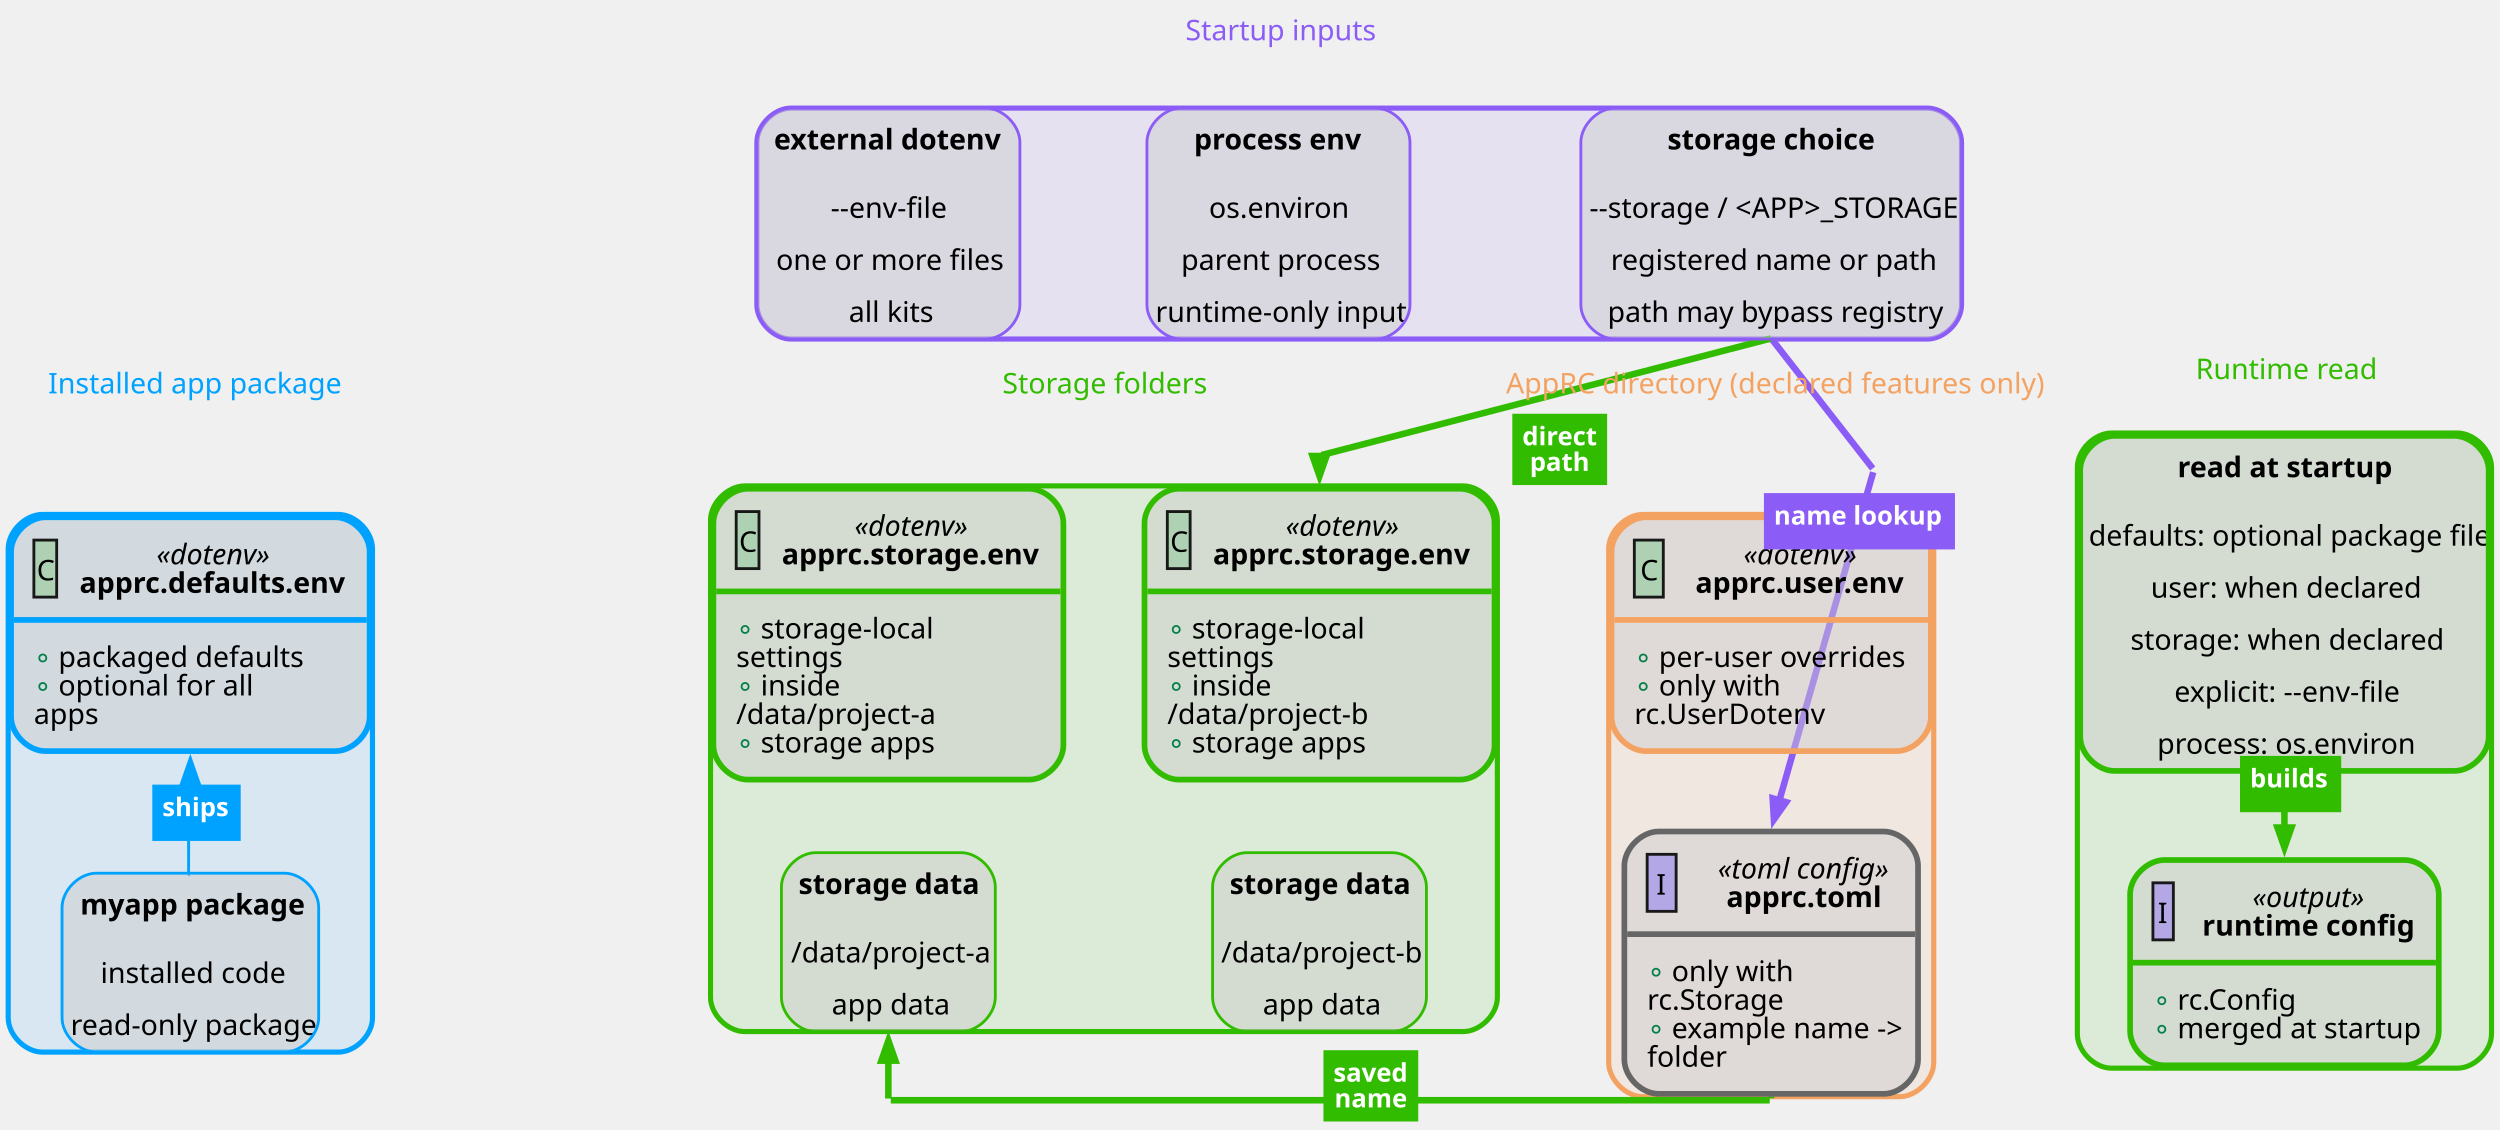
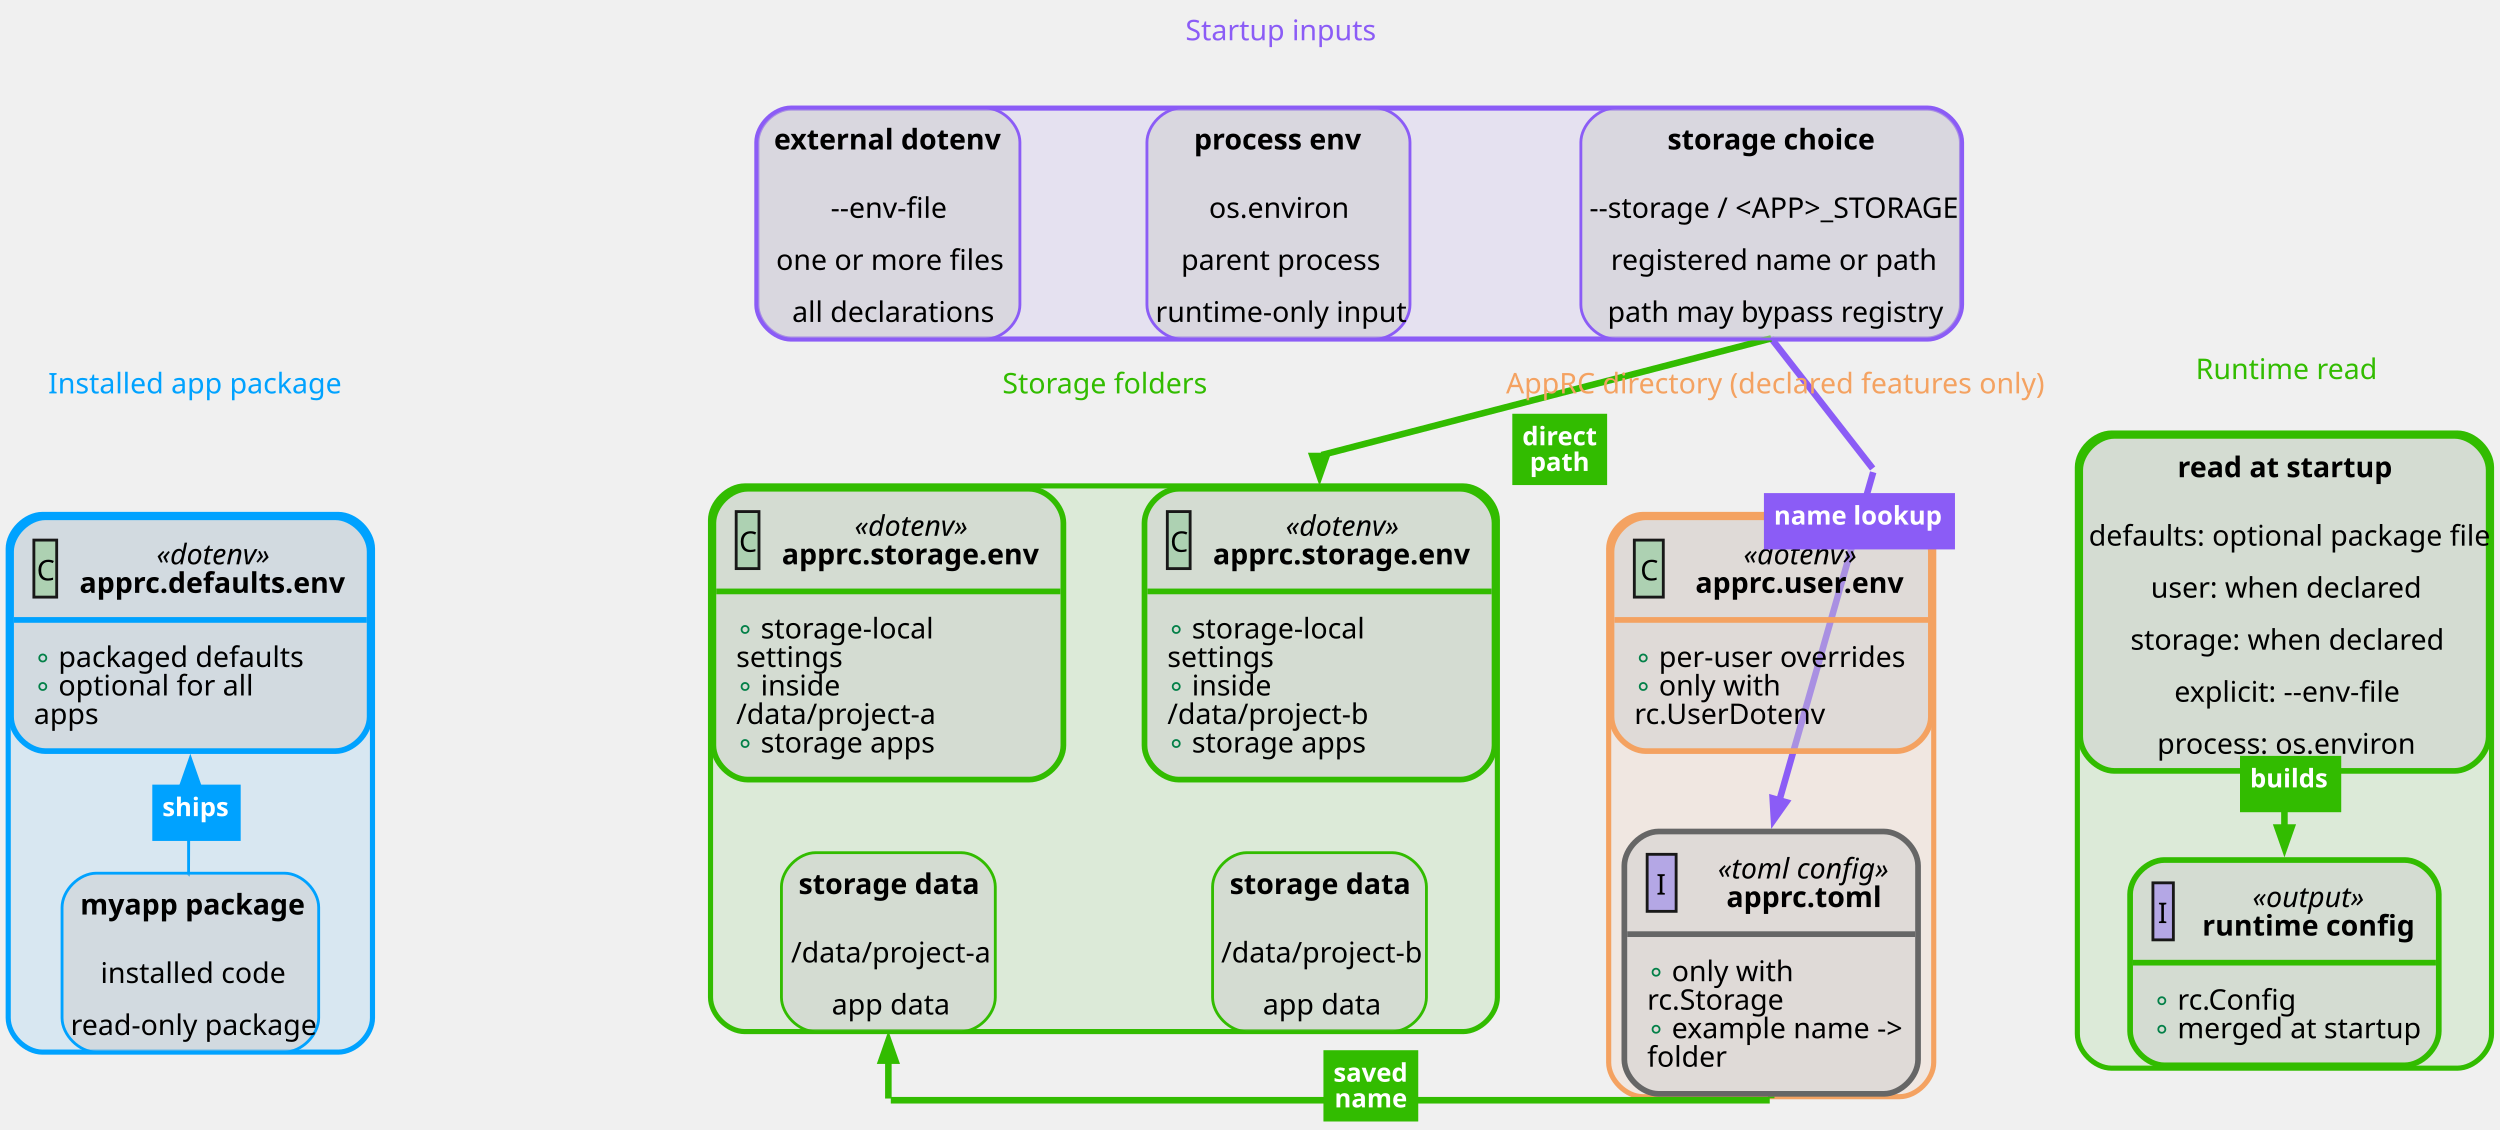
<svg xmlns="http://www.w3.org/2000/svg" width="1280px" height="578.135px" viewBox="0 0 1169 528">
  <g id="graph0" class="graph" transform="scale(1.33333 1.33333) rotate(0) translate(2.88 392.81)">
    <g id="clust1" class="cluster">
      <path fill="#8b5cf6" fill-opacity="0.098" stroke="#8b5cf6" stroke-width="1.8" d="M274.55,-273.9C274.55,-273.9 673.03,-273.9 673.03,-273.9 679.03,-273.9 685.03,-279.9 685.03,-285.9 685.03,-285.9 685.03,-342.9 685.03,-342.9 685.03,-348.9 679.03,-354.9 673.03,-354.9 673.03,-354.9 274.55,-354.9 274.55,-354.9 268.55,-354.9 262.55,-348.9 262.55,-342.9 262.55,-342.9 262.55,-285.9 262.55,-285.9 262.55,-279.9 268.55,-273.9 274.55,-273.9" />
    </g>
    <g id="clust2" class="cluster">
      <path fill="#32bc00" fill-opacity="0.098" stroke="#32bc00" stroke-width="1.8" d="M737.65,-18.2C737.65,-18.2 858.9,-18.2 858.9,-18.2 864.9,-18.2 870.9,-24.2 870.9,-30.2 870.9,-30.2 870.9,-228.95 870.9,-228.95 870.9,-234.95 864.9,-240.95 858.9,-240.95 858.9,-240.95 737.65,-240.95 737.65,-240.95 731.65,-240.95 725.65,-234.95 725.65,-228.95 725.65,-228.95 725.65,-30.2 725.65,-30.2 725.65,-24.2 731.65,-18.2 737.65,-18.2" />
    </g>
    <g id="clust3" class="cluster">
      <path fill="#00a2ff" fill-opacity="0.098" stroke="#00a2ff" stroke-width="1.8" d="M12,-23.83C12,-23.83 115.75,-23.83 115.75,-23.83 121.75,-23.83 127.75,-29.83 127.75,-35.83 127.75,-35.83 127.75,-200.4 127.75,-200.4 127.75,-206.4 121.75,-212.4 115.75,-212.4 115.75,-212.4 12,-212.4 12,-212.4 6,-212.4 0,-206.4 0,-200.4 0,-200.4 0,-35.83 0,-35.83 0,-29.83 6,-23.83 12,-23.83" />
    </g>
    <g id="clust4" class="cluster">
      <path fill="#f4a261" fill-opacity="0.098" stroke="#f4a261" stroke-width="1.8" d="M573.28,-8.2C573.28,-8.2 663.28,-8.2 663.28,-8.2 669.28,-8.2 675.28,-14.2 675.28,-20.2 675.28,-20.2 675.28,-200.4 675.28,-200.4 675.28,-206.4 669.28,-212.4 663.28,-212.4 663.28,-212.4 573.28,-212.4 573.28,-212.4 567.28,-212.4 561.28,-206.4 561.28,-200.4 561.28,-200.4 561.28,-20.2 561.28,-20.2 561.28,-14.2 567.28,-8.2 573.28,-8.2" />
    </g>
    <g id="clust5" class="cluster">
      <path fill="#32bc00" fill-opacity="0.098" stroke="#32bc00" stroke-width="1.8" d="M258.3,-31.03C258.3,-31.03 510.25,-31.03 510.25,-31.03 516.25,-31.03 522.25,-37.03 522.25,-43.03 522.25,-43.03 522.25,-210.4 522.25,-210.4 522.25,-216.4 516.25,-222.4 510.25,-222.4 510.25,-222.4 258.3,-222.4 258.3,-222.4 252.3,-222.4 246.3,-216.4 246.3,-210.4 246.3,-210.4 246.3,-43.03 246.3,-43.03 246.3,-37.03 252.3,-31.03 258.3,-31.03" />
    </g>
    <g id="edge2" class="edge">
      <path fill="none" stroke="#8b5cf6" stroke-width="2.3" d="M618.28,-274.14C618.28,-274.14 649.92,-233.59 653.87,-228.52" />
    </g>
    <g id="edge7" class="edge">
      <path fill="none" stroke="#32bc00" stroke-width="2.3" d="M618.28,-274.14C618.28,-274.14 472.01,-236.19 460.58,-233.22" />
    </g>
    <g id="edge9" class="edge">
      <path fill="none" stroke="#32bc00" stroke-width="2.3" d="M798.27,-121.71C798.27,-121.71 798.27,-111 798.27,-102.46" />
      <polygon fill="#32bc00" stroke="#32bc00" stroke-width="2.3" points="800.73,-102.59 798.28,-95.59 795.83,-102.59 800.73,-102.59" />
    </g>
    <g id="edge1" class="edge">
      <path fill="none" stroke="#00a2ff" stroke-width="2.3" d="M63.88,-86.55C63.87,-86.55 63.87,-105.93 63.87,-118.34" />
      <polygon fill="#00a2ff" stroke="#00a2ff" stroke-width="2.3" points="61.42,-118.01 63.87,-125.01 66.32,-118.01 61.42,-118.01" />
    </g>
    <g id="edge4" class="edge">
      <path fill="none" stroke="#32bc00" stroke-width="2.3" d="M618.28,-8.33C618.28,-8.33 618.28,-7.99 618.28,-7.65" />
    </g>
    <g id="edge3" class="edge">
      <path fill="none" stroke="#8b5cf6" stroke-width="2.3" d="M654.05,-227.2C651.53,-218.4 629.07,-139.83 621.08,-111.88" />
      <polygon fill="#8b5cf6" stroke="#8b5cf6" stroke-width="2.3" points="623.51,-111.47 619.23,-105.41 618.8,-112.82 623.51,-111.47" />
    </g>
    <g id="edge5" class="edge">
      <path fill="none" stroke="#32bc00" stroke-width="2.3" d="M617.77,-6.96C604.37,-6.96 326.85,-6.96 309.52,-6.96" />
    </g>
    <g id="edge6" class="edge">
      <path fill="none" stroke="#32bc00" stroke-width="2.3" d="M308.67,-7.56C308.67,-9.44 308.67,-15.38 308.67,-20.85" />
      <polygon fill="#32bc00" stroke="#32bc00" stroke-width="2.3" points="306.23,-20.84 308.68,-27.84 311.13,-20.84 306.23,-20.84" />
    </g>
    <g id="edge8" class="edge">
      <path fill="none" stroke="#32bc00" stroke-width="2.3" d="M459.87,-232.34C459.87,-232.27 459.87,-232.19 459.87,-232.11" />
      <polygon fill="#32bc00" stroke="#32bc00" stroke-width="2.3" points="462.33,-232.88 459.88,-225.88 457.43,-232.88 462.33,-232.88" />
    </g>
    <g id="node1" class="node">
      <path fill="#cccccc" fill-opacity="0.467" stroke="none" d="M274.55,-273.9C274.55,-273.9 342.8,-273.9 342.8,-273.9 348.8,-273.9 354.8,-279.9 354.8,-285.9 354.8,-285.9 354.8,-342.9 354.8,-342.9 354.8,-348.9 348.8,-354.9 342.8,-354.9 342.8,-354.9 274.55,-354.9 274.55,-354.9 268.55,-354.9 262.55,-348.9 262.55,-342.9 262.55,-342.9 262.55,-285.9 262.55,-285.9 262.55,-279.9 268.55,-273.9 274.55,-273.9" />
+       <path fill="none" stroke="#8b5cf6" d="M274.55,-273.9C274.55,-273.9 342.8,-273.9 342.8,-273.9 348.8,-273.9 354.8,-279.9 354.8,-285.9 354.8,-285.9 354.8,-342.9 354.8,-342.9 354.8,-348.9 348.8,-354.9 342.8,-354.9 342.8,-354.9 274.55,-354.9 274.55,-354.9 268.55,-354.9 262.55,-348.9 262.55,-342.9 262.55,-342.9 262.55,-285.9 262.55,-285.9 262.55,-279.9 268.55,-273.9 274.55,-273.9" />
      <text xml:space="preserve" text-anchor="start" x="268.55" y="-340.4" font-family="sans-serif" font-weight="bold" font-size="10.00">external dotenv</text>
      <text xml:space="preserve" text-anchor="start" x="288.42" y="-316.4" font-family="sans-serif" font-size="10.00">--env-file</text>
      <text xml:space="preserve" text-anchor="start" x="269.3" y="-298.15" font-family="sans-serif" font-size="10.00">one or more files</text>
-       <text xml:space="preserve" text-anchor="start" x="294.8" y="-279.9" font-family="sans-serif" font-size="10.00">all kits</text>
-       <path fill="none" stroke="#8b5cf6" d="M274.55,-273.9C274.55,-273.9 342.8,-273.9 342.8,-273.9 348.8,-273.9 354.8,-279.9 354.8,-285.9 354.8,-285.9 354.8,-342.9 354.8,-342.9 354.8,-348.9 348.8,-354.9 342.8,-354.9 342.8,-354.9 274.55,-354.9 274.55,-354.9 268.55,-354.9 262.55,-348.9 262.55,-342.9 262.55,-342.9 262.55,-285.9 262.55,-285.9 262.55,-279.9 268.55,-273.9 274.55,-273.9" />
+       <text xml:space="preserve" text-anchor="start" x="274.92" y="-279.9" font-family="sans-serif" font-size="10.00">all declarations</text>
    </g>
    <g id="node2" class="node">
      <path fill="#cccccc" fill-opacity="0.467" stroke="none" d="M411.35,-273.9C411.35,-273.9 479.6,-273.9 479.6,-273.9 485.6,-273.9 491.6,-279.9 491.6,-285.9 491.6,-285.9 491.6,-342.9 491.6,-342.9 491.6,-348.9 485.6,-354.9 479.6,-354.9 479.6,-354.9 411.35,-354.9 411.35,-354.9 405.35,-354.9 399.35,-348.9 399.35,-342.9 399.35,-342.9 399.35,-285.9 399.35,-285.9 399.35,-279.9 405.35,-273.9 411.35,-273.9" />
+       <path fill="none" stroke="#8b5cf6" d="M411.35,-273.9C411.35,-273.9 479.6,-273.9 479.6,-273.9 485.6,-273.9 491.6,-279.9 491.6,-285.9 491.6,-285.9 491.6,-342.9 491.6,-342.9 491.6,-348.9 485.6,-354.9 479.6,-354.9 479.6,-354.9 411.35,-354.9 411.35,-354.9 405.35,-354.9 399.35,-348.9 399.35,-342.9 399.35,-342.9 399.35,-285.9 399.35,-285.9 399.35,-279.9 405.35,-273.9 411.35,-273.9" />
      <text xml:space="preserve" text-anchor="start" x="415.85" y="-340.4" font-family="sans-serif" font-weight="bold" font-size="10.00">process env</text>
      <text xml:space="preserve" text-anchor="start" x="421.1" y="-316.4" font-family="sans-serif" font-size="10.00">os.environ</text>
      <text xml:space="preserve" text-anchor="start" x="411.35" y="-298.15" font-family="sans-serif" font-size="10.00">parent process</text>
      <text xml:space="preserve" text-anchor="start" x="402.35" y="-279.9" font-family="sans-serif" font-size="10.00">runtime-only input</text>
-       <path fill="none" stroke="#8b5cf6" d="M411.35,-273.9C411.35,-273.9 479.6,-273.9 479.6,-273.9 485.6,-273.9 491.6,-279.9 491.6,-285.9 491.6,-285.9 491.6,-342.9 491.6,-342.9 491.6,-348.9 485.6,-354.9 479.6,-354.9 479.6,-354.9 411.35,-354.9 411.35,-354.9 405.35,-354.9 399.35,-348.9 399.35,-342.9 399.35,-342.9 399.35,-285.9 399.35,-285.9 399.35,-279.9 405.35,-273.9 411.35,-273.9" />
    </g>
    <g id="node3" class="node">
      <path fill="#cccccc" fill-opacity="0.467" stroke="none" d="M563.53,-273.9C563.53,-273.9 673.03,-273.9 673.03,-273.9 679.03,-273.9 685.03,-279.9 685.03,-285.9 685.03,-285.9 685.03,-342.9 685.03,-342.9 685.03,-348.9 679.03,-354.9 673.03,-354.9 673.03,-354.9 563.53,-354.9 563.53,-354.9 557.53,-354.9 551.53,-348.9 551.53,-342.9 551.53,-342.9 551.53,-285.9 551.53,-285.9 551.53,-279.9 557.53,-273.9 563.53,-273.9" />
+       <path fill="none" stroke="#8b5cf6" d="M563.53,-273.9C563.53,-273.9 673.03,-273.9 673.03,-273.9 679.03,-273.9 685.03,-279.9 685.03,-285.9 685.03,-285.9 685.03,-342.9 685.03,-342.9 685.03,-348.9 679.03,-354.9 673.03,-354.9 673.03,-354.9 563.53,-354.9 563.53,-354.9 557.53,-354.9 551.53,-348.9 551.53,-342.9 551.53,-342.9 551.53,-285.9 551.53,-285.9 551.53,-279.9 557.53,-273.9 563.53,-273.9" />
      <text xml:space="preserve" text-anchor="start" x="581.9" y="-340.4" font-family="sans-serif" font-weight="bold" font-size="10.00">storage choice</text>
      <text xml:space="preserve" text-anchor="start" x="554.53" y="-316.4" font-family="sans-serif" font-size="10.00">--storage / &lt;APP&gt;_STORAGE</text>
      <text xml:space="preserve" text-anchor="start" x="562.03" y="-298.15" font-family="sans-serif" font-size="10.00">registered name or path</text>
      <text xml:space="preserve" text-anchor="start" x="560.9" y="-279.9" font-family="sans-serif" font-size="10.00">path may bypass registry</text>
-       <path fill="none" stroke="#8b5cf6" d="M563.53,-273.9C563.53,-273.9 673.03,-273.9 673.03,-273.9 679.03,-273.9 685.03,-279.9 685.03,-285.9 685.03,-285.9 685.03,-342.9 685.03,-342.9 685.03,-348.9 679.03,-354.9 673.03,-354.9 673.03,-354.9 563.53,-354.9 563.53,-354.9 557.53,-354.9 551.53,-348.9 551.53,-342.9 551.53,-342.9 551.53,-285.9 551.53,-285.9 551.53,-279.9 557.53,-273.9 563.53,-273.9" />
    </g>
    <g id="node4" class="node">
      <path fill="#cccccc" fill-opacity="0.467" stroke="none" d="M738.65,-122.45C738.65,-122.45 857.9,-122.45 857.9,-122.45 863.9,-122.45 869.9,-128.45 869.9,-134.45 869.9,-134.45 869.9,-227.95 869.9,-227.95 869.9,-233.95 863.9,-239.95 857.9,-239.95 857.9,-239.95 738.65,-239.95 738.65,-239.95 732.65,-239.95 726.65,-233.95 726.65,-227.95 726.65,-227.95 726.65,-134.45 726.65,-134.45 726.65,-128.45 732.65,-122.45 738.65,-122.45" />
+       <path fill="none" stroke="#32bc00" stroke-width="2" d="M738.65,-122.45C738.65,-122.45 857.9,-122.45 857.9,-122.45 863.9,-122.45 869.9,-128.45 869.9,-134.45 869.9,-134.45 869.9,-227.95 869.9,-227.95 869.9,-233.95 863.9,-239.95 857.9,-239.95 857.9,-239.95 738.65,-239.95 738.65,-239.95 732.65,-239.95 726.65,-233.95 726.65,-227.95 726.65,-227.95 726.65,-134.45 726.65,-134.45 726.65,-128.45 732.65,-122.45 738.65,-122.45" />
      <text xml:space="preserve" text-anchor="start" x="760.77" y="-225.45" font-family="sans-serif" font-weight="bold" font-size="10.00">read at startup</text>
      <text xml:space="preserve" text-anchor="start" x="729.65" y="-201.45" font-family="sans-serif" font-size="10.00">defaults: optional package file</text>
      <text xml:space="preserve" text-anchor="start" x="751.4" y="-183.2" font-family="sans-serif" font-size="10.00">user: when declared</text>
      <text xml:space="preserve" text-anchor="start" x="744.27" y="-164.95" font-family="sans-serif" font-size="10.00">storage: when declared</text>
      <text xml:space="preserve" text-anchor="start" x="759.65" y="-146.7" font-family="sans-serif" font-size="10.00">explicit: --env-file</text>
      <text xml:space="preserve" text-anchor="start" x="753.65" y="-128.45" font-family="sans-serif" font-size="10.00">process: os.environ</text>
-       <path fill="none" stroke="#32bc00" stroke-width="2" d="M738.65,-122.45C738.65,-122.45 857.9,-122.45 857.9,-122.45 863.9,-122.45 869.9,-128.45 869.9,-134.45 869.9,-134.45 869.9,-227.95 869.9,-227.95 869.9,-233.95 863.9,-239.95 857.9,-239.95 857.9,-239.95 738.65,-239.95 738.65,-239.95 732.65,-239.95 726.65,-233.95 726.65,-227.95 726.65,-227.95 726.65,-134.45 726.65,-134.45 726.65,-128.45 732.65,-122.45 738.65,-122.45" />
    </g>
    <g id="node5" class="node">
      <path fill="#cccccc" fill-opacity="0.467" stroke="none" d="M756.15,-19.2C756.15,-19.2 840.4,-19.2 840.4,-19.2 846.4,-19.2 852.4,-25.2 852.4,-31.2 852.4,-31.2 852.4,-79.2 852.4,-79.2 852.4,-85.2 846.4,-91.2 840.4,-91.2 840.4,-91.2 756.15,-91.2 756.15,-91.2 750.15,-91.2 744.15,-85.2 744.15,-79.2 744.15,-79.2 744.15,-31.2 744.15,-31.2 744.15,-25.2 750.15,-19.2 756.15,-19.2" />
+       <path fill="none" stroke="#32bc00" stroke-width="2" d="M756.15,-19.2C756.15,-19.2 840.4,-19.2 840.4,-19.2 846.4,-19.2 852.4,-25.2 852.4,-31.2 852.4,-31.2 852.4,-79.2 852.4,-79.2 852.4,-85.2 846.4,-91.2 840.4,-91.2 840.4,-91.2 756.15,-91.2 756.15,-91.2 750.15,-91.2 744.15,-85.2 744.15,-79.2 744.15,-79.2 744.15,-31.2 744.15,-31.2 744.15,-25.2 750.15,-19.2 756.15,-19.2" />
      <polygon fill="#b4a7e5" stroke="none" points="752.15,-63.2 752.15,-83.2 759.32,-83.2 759.32,-63.2 752.15,-63.2" />
      <polygon fill="none" stroke="#181818" points="752.15,-63.2 752.15,-83.2 759.32,-83.2 759.32,-63.2 752.15,-63.2" />
      <text xml:space="preserve" text-anchor="start" x="753.86" y="-69.08" font-family="sans-serif" font-size="10.00">I</text>
      <text xml:space="preserve" text-anchor="start" x="787.07" y="-74.7" font-family="sans-serif" font-style="italic" font-size="10.00">«output»</text>
      <text xml:space="preserve" text-anchor="start" x="769.44" y="-64.7" font-family="sans-serif" font-weight="bold" font-size="10.00">runtime config</text>
      <polygon fill="#32bc00" stroke="none" points="745.15,-54.2 745.15,-56.2 851.4,-56.2 851.4,-54.2 745.15,-54.2" />
      <text xml:space="preserve" text-anchor="start" x="752.15" y="-38.7" font-family="sans-serif" font-size="10.00" fill="#038048">∘</text>
      <text xml:space="preserve" text-anchor="start" x="758.15" y="-38.7" font-family="sans-serif" font-size="10.00"> rc.Config</text>
      <text xml:space="preserve" text-anchor="start" x="752.15" y="-28.7" font-family="sans-serif" font-size="10.00" fill="#038048">∘</text>
      <text xml:space="preserve" text-anchor="start" x="758.15" y="-28.7" font-family="sans-serif" font-size="10.00"> merged at startup</text>
-       <path fill="none" stroke="#32bc00" stroke-width="2" d="M756.15,-19.2C756.15,-19.2 840.4,-19.2 840.4,-19.2 846.4,-19.2 852.4,-25.2 852.4,-31.2 852.4,-31.2 852.4,-79.2 852.4,-79.2 852.4,-85.2 846.4,-91.2 840.4,-91.2 840.4,-91.2 756.15,-91.2 756.15,-91.2 750.15,-91.2 744.15,-85.2 744.15,-79.2 744.15,-79.2 744.15,-31.2 744.15,-31.2 744.15,-25.2 750.15,-19.2 756.15,-19.2" />
    </g>
    <g id="node6" class="node">
      <path fill="#cccccc" fill-opacity="0.467" stroke="none" d="M13,-129.4C13,-129.4 114.75,-129.4 114.75,-129.4 120.75,-129.4 126.75,-135.4 126.75,-141.4 126.75,-141.4 126.75,-199.4 126.75,-199.4 126.75,-205.4 120.75,-211.4 114.75,-211.4 114.75,-211.4 13,-211.4 13,-211.4 7,-211.4 1,-205.4 1,-199.4 1,-199.4 1,-141.4 1,-141.4 1,-135.4 7,-129.4 13,-129.4" />
+       <path fill="none" stroke="#00a2ff" stroke-width="2" d="M13,-129.4C13,-129.4 114.75,-129.4 114.75,-129.4 120.75,-129.4 126.75,-135.4 126.75,-141.4 126.75,-141.4 126.75,-199.4 126.75,-199.4 126.75,-205.4 120.75,-211.4 114.75,-211.4 114.75,-211.4 13,-211.4 13,-211.4 7,-211.4 1,-205.4 1,-199.4 1,-199.4 1,-141.4 1,-141.4 1,-135.4 7,-129.4 13,-129.4" />
      <polygon fill="#add1b2" stroke="none" points="9,-183.4 9,-203.4 17,-203.4 17,-183.4 9,-183.4" />
      <polygon fill="none" stroke="#181818" points="9,-183.4 9,-203.4 17,-203.4 17,-183.4 9,-183.4" />
      <text xml:space="preserve" text-anchor="start" x="10" y="-189.28" font-family="sans-serif" font-size="10.00">C</text>
      <text xml:space="preserve" text-anchor="start" x="52" y="-194.9" font-family="sans-serif" font-style="italic" font-size="10.00">«dotenv»</text>
      <text xml:space="preserve" text-anchor="start" x="25" y="-184.9" font-family="sans-serif" font-weight="bold" font-size="10.00">apprc.defaults.env</text>
      <polygon fill="#00a2ff" stroke="none" points="2,-174.4 2,-176.4 125.75,-176.4 125.75,-174.4 2,-174.4" />
      <text xml:space="preserve" text-anchor="start" x="9" y="-158.9" font-family="sans-serif" font-size="10.00" fill="#038048">∘</text>
      <text xml:space="preserve" text-anchor="start" x="15" y="-158.9" font-family="sans-serif" font-size="10.00"> packaged defaults</text>
      <text xml:space="preserve" text-anchor="start" x="9" y="-148.9" font-family="sans-serif" font-size="10.00" fill="#038048">∘</text>
      <text xml:space="preserve" text-anchor="start" x="15" y="-148.9" font-family="sans-serif" font-size="10.00"> optional for all</text>
      <text xml:space="preserve" text-anchor="start" x="9" y="-138.9" font-family="sans-serif" font-size="10.00">apps</text>
-       <path fill="none" stroke="#00a2ff" stroke-width="2" d="M13,-129.4C13,-129.4 114.75,-129.4 114.75,-129.4 120.75,-129.4 126.75,-135.4 126.75,-141.4 126.75,-141.4 126.75,-199.4 126.75,-199.4 126.75,-205.4 120.75,-211.4 114.75,-211.4 114.75,-211.4 13,-211.4 13,-211.4 7,-211.4 1,-205.4 1,-199.4 1,-199.4 1,-141.4 1,-141.4 1,-135.4 7,-129.4 13,-129.4" />
    </g>
    <g id="node7" class="node">
      <path fill="#cccccc" fill-opacity="0.467" stroke="none" d="M30.88,-23.83C30.88,-23.83 96.88,-23.83 96.88,-23.83 102.88,-23.83 108.88,-29.83 108.88,-35.83 108.88,-35.83 108.88,-74.58 108.88,-74.58 108.88,-80.58 102.88,-86.58 96.88,-86.58 96.88,-86.58 30.88,-86.58 30.88,-86.58 24.88,-86.58 18.88,-80.58 18.88,-74.58 18.88,-74.58 18.88,-35.83 18.88,-35.83 18.88,-29.83 24.88,-23.83 30.88,-23.83" />
+       <path fill="none" stroke="#00a2ff" d="M30.88,-23.83C30.88,-23.83 96.88,-23.83 96.88,-23.83 102.88,-23.83 108.88,-29.83 108.88,-35.83 108.88,-35.83 108.88,-74.58 108.88,-74.58 108.88,-80.58 102.88,-86.58 96.88,-86.58 96.88,-86.58 30.88,-86.58 30.88,-86.58 24.88,-86.58 18.88,-80.58 18.88,-74.58 18.88,-74.58 18.88,-35.83 18.88,-35.83 18.88,-29.83 24.88,-23.83 30.88,-23.83" />
      <text xml:space="preserve" text-anchor="start" x="25.25" y="-72.08" font-family="sans-serif" font-weight="bold" font-size="10.00">myapp package</text>
      <text xml:space="preserve" text-anchor="start" x="32.38" y="-48.08" font-family="sans-serif" font-size="10.00">installed code</text>
      <text xml:space="preserve" text-anchor="start" x="21.88" y="-29.83" font-family="sans-serif" font-size="10.00">read-only package</text>
-       <path fill="none" stroke="#00a2ff" d="M30.88,-23.83C30.88,-23.83 96.88,-23.83 96.88,-23.83 102.88,-23.83 108.88,-29.83 108.88,-35.83 108.88,-35.83 108.88,-74.58 108.88,-74.58 108.88,-80.58 102.88,-86.58 96.88,-86.58 96.88,-86.58 30.88,-86.58 30.88,-86.58 24.88,-86.58 18.88,-80.58 18.88,-74.58 18.88,-74.58 18.88,-35.83 18.88,-35.83 18.88,-29.83 24.88,-23.83 30.88,-23.83" />
    </g>
    <g id="node8" class="node">
      <path fill="#cccccc" fill-opacity="0.467" stroke="none" d="M574.28,-129.4C574.28,-129.4 662.28,-129.4 662.28,-129.4 668.28,-129.4 674.28,-135.4 674.28,-141.4 674.28,-141.4 674.28,-199.4 674.28,-199.4 674.28,-205.4 668.28,-211.4 662.28,-211.4 662.28,-211.4 574.28,-211.4 574.28,-211.4 568.28,-211.4 562.28,-205.4 562.28,-199.4 562.28,-199.4 562.28,-141.4 562.28,-141.4 562.28,-135.4 568.28,-129.4 574.28,-129.4" />
+       <path fill="none" stroke="#f4a261" stroke-width="2" d="M574.28,-129.4C574.28,-129.4 662.28,-129.4 662.28,-129.4 668.28,-129.4 674.28,-135.4 674.28,-141.4 674.28,-141.4 674.28,-199.4 674.28,-199.4 674.28,-205.4 668.28,-211.4 662.28,-211.4 662.28,-211.4 574.28,-211.4 574.28,-211.4 568.28,-211.4 562.28,-205.4 562.28,-199.4 562.28,-199.4 562.28,-141.4 562.28,-141.4 562.28,-135.4 568.28,-129.4 574.28,-129.4" />
      <polygon fill="#add1b2" stroke="none" points="570.28,-183.4 570.28,-203.4 580.44,-203.4 580.44,-183.4 570.28,-183.4" />
      <polygon fill="none" stroke="#181818" points="570.28,-183.4 570.28,-203.4 580.44,-203.4 580.44,-183.4 570.28,-183.4" />
      <text xml:space="preserve" text-anchor="start" x="572.36" y="-189.28" font-family="sans-serif" font-size="10.00">C</text>
      <text xml:space="preserve" text-anchor="start" x="608.57" y="-194.9" font-family="sans-serif" font-style="italic" font-size="10.00">«dotenv»</text>
      <text xml:space="preserve" text-anchor="start" x="591.69" y="-184.9" font-family="sans-serif" font-weight="bold" font-size="10.00">apprc.user.env</text>
      <polygon fill="#f4a261" stroke="none" points="563.28,-174.4 563.28,-176.4 673.28,-176.4 673.28,-174.4 563.28,-174.4" />
      <text xml:space="preserve" text-anchor="start" x="570.28" y="-158.9" font-family="sans-serif" font-size="10.00" fill="#038048">∘</text>
      <text xml:space="preserve" text-anchor="start" x="576.28" y="-158.9" font-family="sans-serif" font-size="10.00"> per-user overrides</text>
      <text xml:space="preserve" text-anchor="start" x="570.28" y="-148.9" font-family="sans-serif" font-size="10.00" fill="#038048">∘</text>
      <text xml:space="preserve" text-anchor="start" x="576.28" y="-148.9" font-family="sans-serif" font-size="10.00"> only with</text>
      <text xml:space="preserve" text-anchor="start" x="570.28" y="-138.9" font-family="sans-serif" font-size="10.00">rc.UserDotenv</text>
-       <path fill="none" stroke="#f4a261" stroke-width="2" d="M574.28,-129.4C574.28,-129.4 662.28,-129.4 662.28,-129.4 668.28,-129.4 674.28,-135.4 674.28,-141.4 674.28,-141.4 674.28,-199.4 674.28,-199.4 674.28,-205.4 668.28,-211.4 662.28,-211.4 662.28,-211.4 574.28,-211.4 574.28,-211.4 568.28,-211.4 562.28,-205.4 562.28,-199.4 562.28,-199.4 562.28,-141.4 562.28,-141.4 562.28,-135.4 568.28,-129.4 574.28,-129.4" />
    </g>
    <g id="node9" class="node">
      <path fill="#cccccc" fill-opacity="0.467" stroke="none" d="M578.78,-9.2C578.78,-9.2 657.78,-9.2 657.78,-9.2 663.78,-9.2 669.78,-15.2 669.78,-21.2 669.78,-21.2 669.78,-89.2 669.78,-89.2 669.78,-95.2 663.78,-101.2 657.78,-101.2 657.78,-101.2 578.78,-101.2 578.78,-101.2 572.78,-101.2 566.78,-95.2 566.78,-89.2 566.78,-89.2 566.78,-21.2 566.78,-21.2 566.78,-15.2 572.78,-9.2 578.78,-9.2" />
+       <path fill="none" stroke="#666666" stroke-width="2" d="M578.78,-9.2C578.78,-9.2 657.78,-9.2 657.78,-9.2 663.78,-9.2 669.78,-15.2 669.78,-21.2 669.78,-21.2 669.78,-89.2 669.78,-89.2 669.78,-95.2 663.78,-101.2 657.78,-101.2 657.78,-101.2 578.78,-101.2 578.78,-101.2 572.78,-101.2 566.78,-95.2 566.78,-89.2 566.78,-89.2 566.78,-21.2 566.78,-21.2 566.78,-15.2 572.78,-9.2 578.78,-9.2" />
      <polygon fill="#b4a7e5" stroke="none" points="574.78,-73.2 574.78,-93.2 584.94,-93.2 584.94,-73.2 574.78,-73.2" />
      <polygon fill="none" stroke="#181818" points="574.78,-73.2 574.78,-93.2 584.94,-93.2 584.94,-73.2 574.78,-73.2" />
      <text xml:space="preserve" text-anchor="start" x="577.98" y="-79.08" font-family="sans-serif" font-size="10.00">I</text>
      <text xml:space="preserve" text-anchor="start" x="599.57" y="-84.7" font-family="sans-serif" font-style="italic" font-size="10.00">«toml config»</text>
      <text xml:space="preserve" text-anchor="start" x="602.57" y="-74.7" font-family="sans-serif" font-weight="bold" font-size="10.00">apprc.toml</text>
      <polygon fill="#666666" stroke="none" points="567.78,-64.2 567.78,-66.2 668.78,-66.2 668.78,-64.2 567.78,-64.2" />
      <text xml:space="preserve" text-anchor="start" x="574.78" y="-48.7" font-family="sans-serif" font-size="10.00" fill="#038048">∘</text>
      <text xml:space="preserve" text-anchor="start" x="580.78" y="-48.7" font-family="sans-serif" font-size="10.00"> only with</text>
      <text xml:space="preserve" text-anchor="start" x="574.78" y="-38.7" font-family="sans-serif" font-size="10.00">rc.Storage</text>
      <text xml:space="preserve" text-anchor="start" x="574.78" y="-28.7" font-family="sans-serif" font-size="10.00" fill="#038048">∘</text>
      <text xml:space="preserve" text-anchor="start" x="580.78" y="-28.7" font-family="sans-serif" font-size="10.00"> example name -&gt;</text>
      <text xml:space="preserve" text-anchor="start" x="574.78" y="-18.7" font-family="sans-serif" font-size="10.00">folder</text>
-       <path fill="none" stroke="#666666" stroke-width="2" d="M578.78,-9.2C578.78,-9.2 657.78,-9.2 657.78,-9.2 663.78,-9.2 669.78,-15.2 669.78,-21.2 669.78,-21.2 669.78,-89.2 669.78,-89.2 669.78,-95.2 663.78,-101.2 657.78,-101.2 657.78,-101.2 578.78,-101.2 578.78,-101.2 572.78,-101.2 566.78,-95.2 566.78,-89.2 566.78,-89.2 566.78,-21.2 566.78,-21.2 566.78,-15.2 572.78,-9.2 578.78,-9.2" />
    </g>
    <g id="node10" class="node">
      <path fill="#cccccc" fill-opacity="0.467" stroke="none" d="M259.3,-119.4C259.3,-119.4 358.05,-119.4 358.05,-119.4 364.05,-119.4 370.05,-125.4 370.05,-131.4 370.05,-131.4 370.05,-209.4 370.05,-209.4 370.05,-215.4 364.05,-221.4 358.05,-221.4 358.05,-221.4 259.3,-221.4 259.3,-221.4 253.3,-221.4 247.3,-215.4 247.3,-209.4 247.3,-209.4 247.3,-131.4 247.3,-131.4 247.3,-125.4 253.3,-119.4 259.3,-119.4" />
+       <path fill="none" stroke="#32bc00" stroke-width="2" d="M259.3,-119.4C259.3,-119.4 358.05,-119.4 358.05,-119.4 364.05,-119.4 370.05,-125.4 370.05,-131.4 370.05,-131.4 370.05,-209.4 370.05,-209.4 370.05,-215.4 364.05,-221.4 358.05,-221.4 358.05,-221.4 259.3,-221.4 259.3,-221.4 253.3,-221.4 247.3,-215.4 247.3,-209.4 247.3,-209.4 247.3,-131.4 247.3,-131.4 247.3,-125.4 253.3,-119.4 259.3,-119.4" />
      <polygon fill="#add1b2" stroke="none" points="255.3,-193.4 255.3,-213.4 263.3,-213.4 263.3,-193.4 255.3,-193.4" />
      <polygon fill="none" stroke="#181818" points="255.3,-193.4 255.3,-213.4 263.3,-213.4 263.3,-193.4 255.3,-193.4" />
      <text xml:space="preserve" text-anchor="start" x="256.3" y="-199.28" font-family="sans-serif" font-size="10.00">C</text>
      <text xml:space="preserve" text-anchor="start" x="296.8" y="-204.9" font-family="sans-serif" font-style="italic" font-size="10.00">«dotenv»</text>
      <text xml:space="preserve" text-anchor="start" x="271.3" y="-194.9" font-family="sans-serif" font-weight="bold" font-size="10.00">apprc.storage.env</text>
      <polygon fill="#32bc00" stroke="none" points="248.3,-184.4 248.3,-186.4 369.05,-186.4 369.05,-184.4 248.3,-184.4" />
      <text xml:space="preserve" text-anchor="start" x="255.3" y="-168.9" font-family="sans-serif" font-size="10.00" fill="#038048">∘</text>
      <text xml:space="preserve" text-anchor="start" x="261.3" y="-168.9" font-family="sans-serif" font-size="10.00"> storage-local</text>
      <text xml:space="preserve" text-anchor="start" x="255.3" y="-158.9" font-family="sans-serif" font-size="10.00">settings</text>
      <text xml:space="preserve" text-anchor="start" x="255.3" y="-148.9" font-family="sans-serif" font-size="10.00" fill="#038048">∘</text>
      <text xml:space="preserve" text-anchor="start" x="261.3" y="-148.9" font-family="sans-serif" font-size="10.00"> inside</text>
      <text xml:space="preserve" text-anchor="start" x="255.3" y="-138.9" font-family="sans-serif" font-size="10.00">/data/project-a</text>
      <text xml:space="preserve" text-anchor="start" x="255.3" y="-128.9" font-family="sans-serif" font-size="10.00" fill="#038048">∘</text>
      <text xml:space="preserve" text-anchor="start" x="261.3" y="-128.9" font-family="sans-serif" font-size="10.00"> storage apps</text>
-       <path fill="none" stroke="#32bc00" stroke-width="2" d="M259.3,-119.4C259.3,-119.4 358.05,-119.4 358.05,-119.4 364.05,-119.4 370.05,-125.4 370.05,-131.4 370.05,-131.4 370.05,-209.4 370.05,-209.4 370.05,-215.4 364.05,-221.4 358.05,-221.4 358.05,-221.4 259.3,-221.4 259.3,-221.4 253.3,-221.4 247.3,-215.4 247.3,-209.4 247.3,-209.4 247.3,-131.4 247.3,-131.4 247.3,-125.4 253.3,-119.4 259.3,-119.4" />
    </g>
    <g id="node11" class="node">
      <path fill="#cccccc" fill-opacity="0.467" stroke="none" d="M283.17,-31.03C283.17,-31.03 334.17,-31.03 334.17,-31.03 340.17,-31.03 346.17,-37.03 346.17,-43.03 346.17,-43.03 346.17,-81.78 346.17,-81.78 346.17,-87.78 340.17,-93.78 334.17,-93.78 334.17,-93.78 283.17,-93.78 283.17,-93.78 277.17,-93.78 271.17,-87.78 271.17,-81.78 271.17,-81.78 271.17,-43.03 271.17,-43.03 271.17,-37.03 277.17,-31.03 283.17,-31.03" />
+       <path fill="none" stroke="#32bc00" d="M283.17,-31.03C283.17,-31.03 334.17,-31.03 334.17,-31.03 340.17,-31.03 346.17,-37.03 346.17,-43.03 346.17,-43.03 346.17,-81.78 346.17,-81.78 346.17,-87.78 340.17,-93.78 334.17,-93.78 334.17,-93.78 283.17,-93.78 283.17,-93.78 277.17,-93.78 271.17,-87.78 271.17,-81.78 271.17,-81.78 271.17,-43.03 271.17,-43.03 271.17,-37.03 277.17,-31.03 283.17,-31.03" />
      <text xml:space="preserve" text-anchor="start" x="277.17" y="-79.28" font-family="sans-serif" font-weight="bold" font-size="10.00">storage data</text>
      <text xml:space="preserve" text-anchor="start" x="274.55" y="-55.28" font-family="sans-serif" font-size="10.00">/data/project-a</text>
      <text xml:space="preserve" text-anchor="start" x="288.8" y="-37.03" font-family="sans-serif" font-size="10.00">app data</text>
-       <path fill="none" stroke="#32bc00" d="M283.17,-31.03C283.17,-31.03 334.17,-31.03 334.17,-31.03 340.17,-31.03 346.17,-37.03 346.17,-43.03 346.17,-43.03 346.17,-81.78 346.17,-81.78 346.17,-87.78 340.17,-93.78 334.17,-93.78 334.17,-93.78 283.17,-93.78 283.17,-93.78 277.17,-93.78 271.17,-87.78 271.17,-81.78 271.17,-81.78 271.17,-43.03 271.17,-43.03 271.17,-37.03 277.17,-31.03 283.17,-31.03" />
    </g>
    <g id="node12" class="node">
      <path fill="#cccccc" fill-opacity="0.467" stroke="none" d="M410.5,-119.4C410.5,-119.4 509.25,-119.4 509.25,-119.4 515.25,-119.4 521.25,-125.4 521.25,-131.4 521.25,-131.4 521.25,-209.4 521.25,-209.4 521.25,-215.4 515.25,-221.4 509.25,-221.4 509.25,-221.4 410.5,-221.4 410.5,-221.4 404.5,-221.4 398.5,-215.4 398.5,-209.4 398.5,-209.4 398.5,-131.4 398.5,-131.4 398.5,-125.4 404.5,-119.4 410.5,-119.4" />
+       <path fill="none" stroke="#32bc00" stroke-width="2" d="M410.5,-119.4C410.5,-119.4 509.25,-119.4 509.25,-119.4 515.25,-119.4 521.25,-125.4 521.25,-131.4 521.25,-131.4 521.25,-209.4 521.25,-209.4 521.25,-215.4 515.25,-221.4 509.25,-221.4 509.25,-221.4 410.5,-221.4 410.5,-221.4 404.5,-221.4 398.5,-215.4 398.5,-209.4 398.5,-209.4 398.5,-131.4 398.5,-131.4 398.5,-125.4 404.5,-119.4 410.5,-119.4" />
      <polygon fill="#add1b2" stroke="none" points="406.5,-193.4 406.5,-213.4 414.5,-213.4 414.5,-193.4 406.5,-193.4" />
      <polygon fill="none" stroke="#181818" points="406.5,-193.4 406.5,-213.4 414.5,-213.4 414.5,-193.4 406.5,-193.4" />
      <text xml:space="preserve" text-anchor="start" x="407.5" y="-199.28" font-family="sans-serif" font-size="10.00">C</text>
      <text xml:space="preserve" text-anchor="start" x="448" y="-204.9" font-family="sans-serif" font-style="italic" font-size="10.00">«dotenv»</text>
      <text xml:space="preserve" text-anchor="start" x="422.5" y="-194.9" font-family="sans-serif" font-weight="bold" font-size="10.00">apprc.storage.env</text>
      <polygon fill="#32bc00" stroke="none" points="399.5,-184.4 399.5,-186.4 520.25,-186.4 520.25,-184.4 399.5,-184.4" />
      <text xml:space="preserve" text-anchor="start" x="406.5" y="-168.9" font-family="sans-serif" font-size="10.00" fill="#038048">∘</text>
      <text xml:space="preserve" text-anchor="start" x="412.5" y="-168.9" font-family="sans-serif" font-size="10.00"> storage-local</text>
      <text xml:space="preserve" text-anchor="start" x="406.5" y="-158.9" font-family="sans-serif" font-size="10.00">settings</text>
      <text xml:space="preserve" text-anchor="start" x="406.5" y="-148.9" font-family="sans-serif" font-size="10.00" fill="#038048">∘</text>
      <text xml:space="preserve" text-anchor="start" x="412.5" y="-148.9" font-family="sans-serif" font-size="10.00"> inside</text>
      <text xml:space="preserve" text-anchor="start" x="406.5" y="-138.9" font-family="sans-serif" font-size="10.00">/data/project-b</text>
      <text xml:space="preserve" text-anchor="start" x="406.5" y="-128.9" font-family="sans-serif" font-size="10.00" fill="#038048">∘</text>
      <text xml:space="preserve" text-anchor="start" x="412.5" y="-128.9" font-family="sans-serif" font-size="10.00"> storage apps</text>
-       <path fill="none" stroke="#32bc00" stroke-width="2" d="M410.5,-119.4C410.5,-119.4 509.25,-119.4 509.25,-119.4 515.25,-119.4 521.25,-125.4 521.25,-131.4 521.25,-131.4 521.25,-209.4 521.25,-209.4 521.25,-215.4 515.25,-221.4 509.25,-221.4 509.25,-221.4 410.5,-221.4 410.5,-221.4 404.5,-221.4 398.5,-215.4 398.5,-209.4 398.5,-209.4 398.5,-131.4 398.5,-131.4 398.5,-125.4 404.5,-119.4 410.5,-119.4" />
    </g>
    <g id="node13" class="node">
      <path fill="#cccccc" fill-opacity="0.467" stroke="none" d="M434.37,-31.03C434.37,-31.03 485.37,-31.03 485.37,-31.03 491.37,-31.03 497.37,-37.03 497.37,-43.03 497.37,-43.03 497.37,-81.78 497.37,-81.78 497.37,-87.78 491.37,-93.78 485.37,-93.78 485.37,-93.78 434.37,-93.78 434.37,-93.78 428.37,-93.78 422.37,-87.78 422.37,-81.78 422.37,-81.78 422.37,-43.03 422.37,-43.03 422.37,-37.03 428.37,-31.03 434.37,-31.03" />
+       <path fill="none" stroke="#32bc00" d="M434.37,-31.03C434.37,-31.03 485.37,-31.03 485.37,-31.03 491.37,-31.03 497.37,-37.03 497.37,-43.03 497.37,-43.03 497.37,-81.78 497.37,-81.78 497.37,-87.78 491.37,-93.78 485.37,-93.78 485.37,-93.78 434.37,-93.78 434.37,-93.78 428.37,-93.78 422.37,-87.78 422.37,-81.78 422.37,-81.78 422.37,-43.03 422.37,-43.03 422.37,-37.03 428.37,-31.03 434.37,-31.03" />
      <text xml:space="preserve" text-anchor="start" x="428.37" y="-79.28" font-family="sans-serif" font-weight="bold" font-size="10.00">storage data</text>
      <text xml:space="preserve" text-anchor="start" x="425.37" y="-55.28" font-family="sans-serif" font-size="10.00">/data/project-b</text>
      <text xml:space="preserve" text-anchor="start" x="440" y="-37.03" font-family="sans-serif" font-size="10.00">app data</text>
-       <path fill="none" stroke="#32bc00" d="M434.37,-31.03C434.37,-31.03 485.37,-31.03 485.37,-31.03 491.37,-31.03 497.37,-37.03 497.37,-43.03 497.37,-43.03 497.37,-81.78 497.37,-81.78 497.37,-87.78 491.37,-93.78 485.37,-93.78 485.37,-93.78 434.37,-93.78 434.37,-93.78 428.37,-93.78 422.37,-87.78 422.37,-81.78 422.37,-81.78 422.37,-43.03 422.37,-43.03 422.37,-37.03 428.37,-31.03 434.37,-31.03" />
    </g>
    <g id="node14" class="node">
      <text xml:space="preserve" text-anchor="start" x="412.85" y="-378.68" font-family="sans-serif" font-size="10.00" fill="#8b5cf6">Startup inputs</text>
    </g>
    <g id="node15" class="node">
      <text xml:space="preserve" text-anchor="start" x="767.15" y="-259.88" font-family="sans-serif" font-size="10.00" fill="#32bc00">Runtime read</text>
    </g>
    <g id="node16" class="node">
      <text xml:space="preserve" text-anchor="start" x="14" y="-254.84" font-family="sans-serif" font-size="10.00" fill="#00a2ff">Installed app package</text>
    </g>
    <g id="node17" class="node">
      <text xml:space="preserve" text-anchor="start" x="525.28" y="-254.84" font-family="sans-serif" font-size="10.00" fill="#f4a261">AppRC directory (declared features only)</text>
    </g>
    <g id="node18" class="node">
      <text xml:space="preserve" text-anchor="start" x="348.65" y="-254.84" font-family="sans-serif" font-size="10.00" fill="#32bc00">Storage folders</text>
    </g>
    <g id="node19" class="node">
      <polygon fill="#00a2ff" stroke="none" points="51.03,-98.39 51.03,-117.14 81.03,-117.14 81.03,-98.39 51.03,-98.39" />
+       <polygon fill="none" stroke="#00a2ff" points="51.03,-98.39 51.03,-117.14 81.03,-117.14 81.03,-98.39 51.03,-98.39" />
      <text xml:space="preserve" text-anchor="start" x="54.03" y="-106.59" font-family="sans-serif" font-weight="bold" font-size="9.00" fill="#ffffff">ships</text>
-       <polygon fill="none" stroke="#00a2ff" points="51.03,-98.39 51.03,-117.14 81.03,-117.14 81.03,-98.39 51.03,-98.39" />
    </g>
    <g id="node21" class="node">
      <polygon fill="#8b5cf6" stroke="none" points="616.23,-200.63 616.23,-219.38 682.23,-219.38 682.23,-200.63 616.23,-200.63" />
+       <polygon fill="none" stroke="#8b5cf6" points="616.23,-200.63 616.23,-219.38 682.23,-219.38 682.23,-200.63 616.23,-200.63" />
      <text xml:space="preserve" text-anchor="start" x="619.23" y="-208.83" font-family="sans-serif" font-weight="bold" font-size="9.00" fill="#ffffff">name lookup</text>
-       <polygon fill="none" stroke="#8b5cf6" points="616.23,-200.63 616.23,-219.38 682.23,-219.38 682.23,-200.63 616.23,-200.63" />
    </g>
    <g id="node24" class="node">
      <polygon fill="#32bc00" stroke="none" points="461.75,0 461.75,-24 494,-24 494,0 461.75,0" />
+       <polygon fill="none" stroke="#32bc00" points="461.75,0 461.75,-24 494,-24 494,0 461.75,0" />
      <text xml:space="preserve" text-anchor="start" x="464.75" y="-13.45" font-family="sans-serif" font-weight="bold" font-size="9.00" fill="#ffffff">saved</text>
      <text xml:space="preserve" text-anchor="start" x="465.12" y="-4.45" font-family="sans-serif" font-weight="bold" font-size="9.00" fill="#ffffff">name</text>
-       <polygon fill="none" stroke="#32bc00" points="461.75,0 461.75,-24 494,-24 494,0 461.75,0" />
    </g>
    <g id="node26" class="node">
      <polygon fill="#32bc00" stroke="none" points="527.99,-223.2 527.99,-247.2 560.24,-247.2 560.24,-223.2 527.99,-223.2" />
+       <polygon fill="none" stroke="#32bc00" points="527.99,-223.2 527.99,-247.2 560.24,-247.2 560.24,-223.2 527.99,-223.2" />
      <text xml:space="preserve" text-anchor="start" x="530.99" y="-236.65" font-family="sans-serif" font-weight="bold" font-size="9.00" fill="#ffffff">direct</text>
      <text xml:space="preserve" text-anchor="start" x="533.61" y="-227.65" font-family="sans-serif" font-weight="bold" font-size="9.00" fill="#ffffff">path</text>
-       <polygon fill="none" stroke="#32bc00" points="527.99,-223.2 527.99,-247.2 560.24,-247.2 560.24,-223.2 527.99,-223.2" />
    </g>
    <g id="node27" class="node">
      <polygon fill="#32bc00" stroke="none" points="783.19,-108.47 783.19,-127.22 817.69,-127.22 817.69,-108.47 783.19,-108.47" />
+       <polygon fill="none" stroke="#32bc00" points="783.19,-108.47 783.19,-127.22 817.69,-127.22 817.69,-108.47 783.19,-108.47" />
      <text xml:space="preserve" text-anchor="start" x="786.19" y="-116.67" font-family="sans-serif" font-weight="bold" font-size="9.00" fill="#ffffff">builds</text>
-       <polygon fill="none" stroke="#32bc00" points="783.19,-108.47 783.19,-127.22 817.69,-127.22 817.69,-108.47 783.19,-108.47" />
    </g>
  </g>
</svg>
